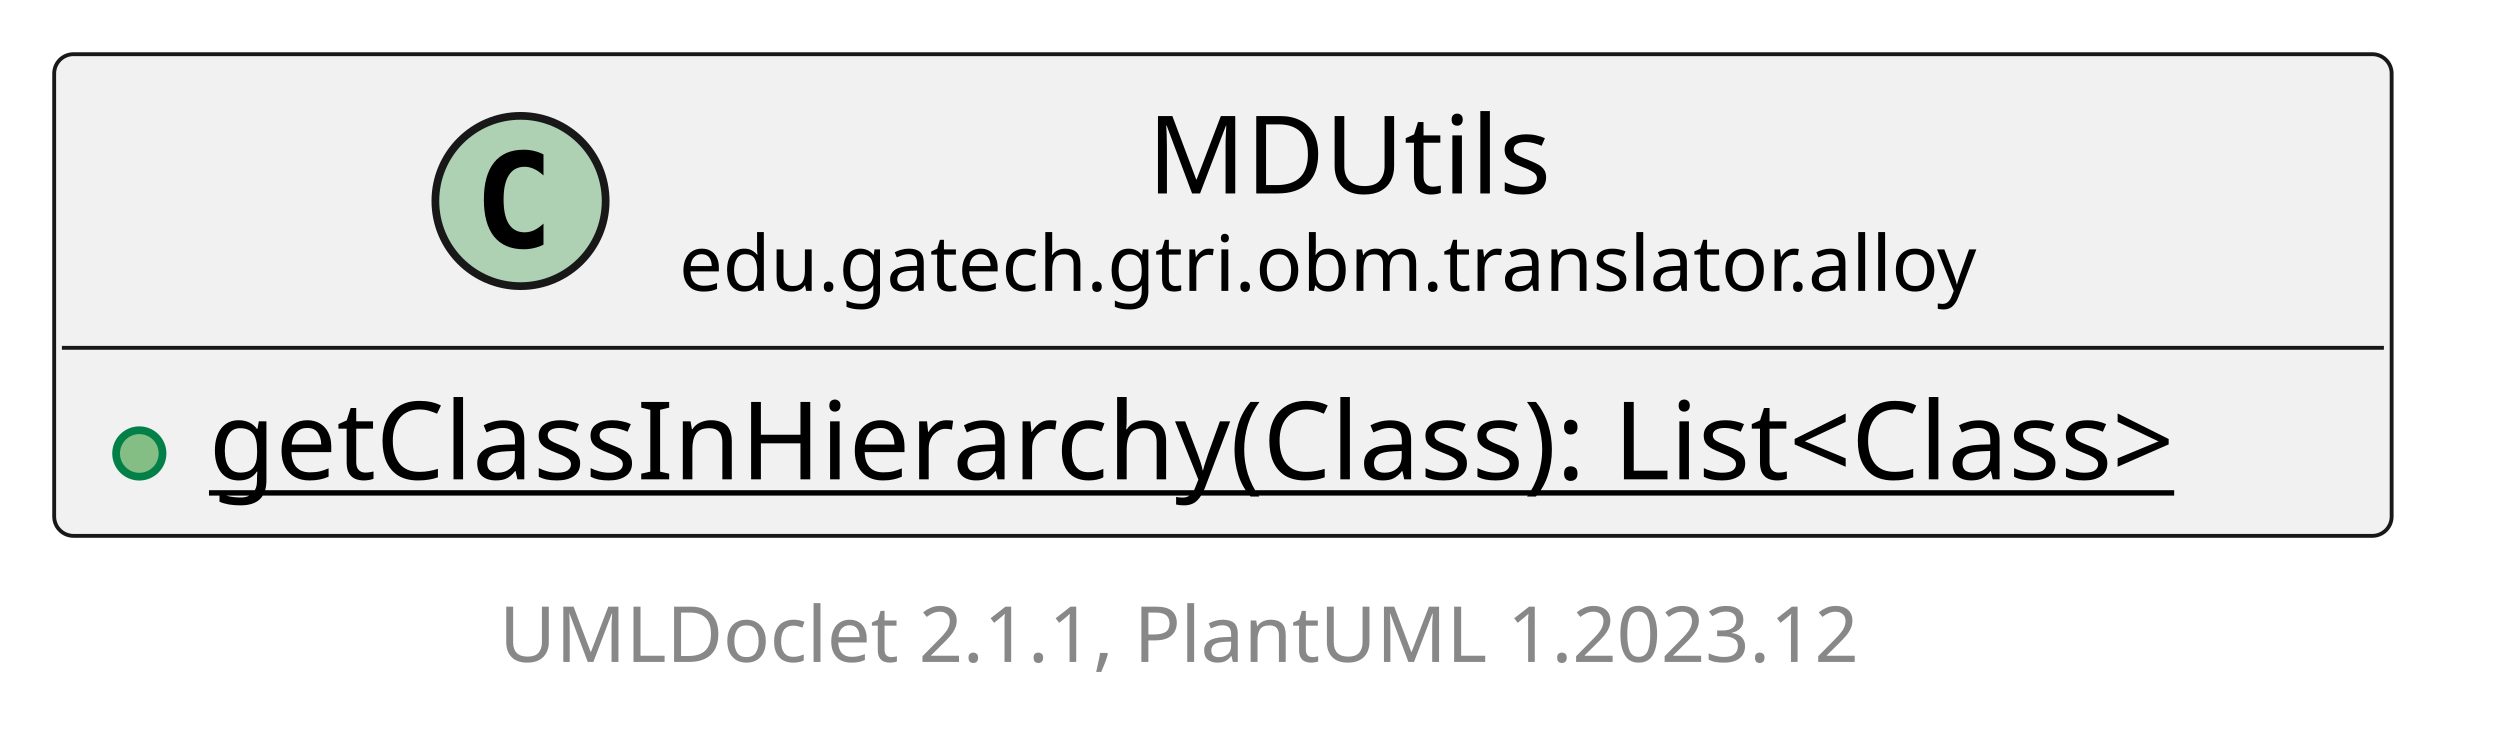
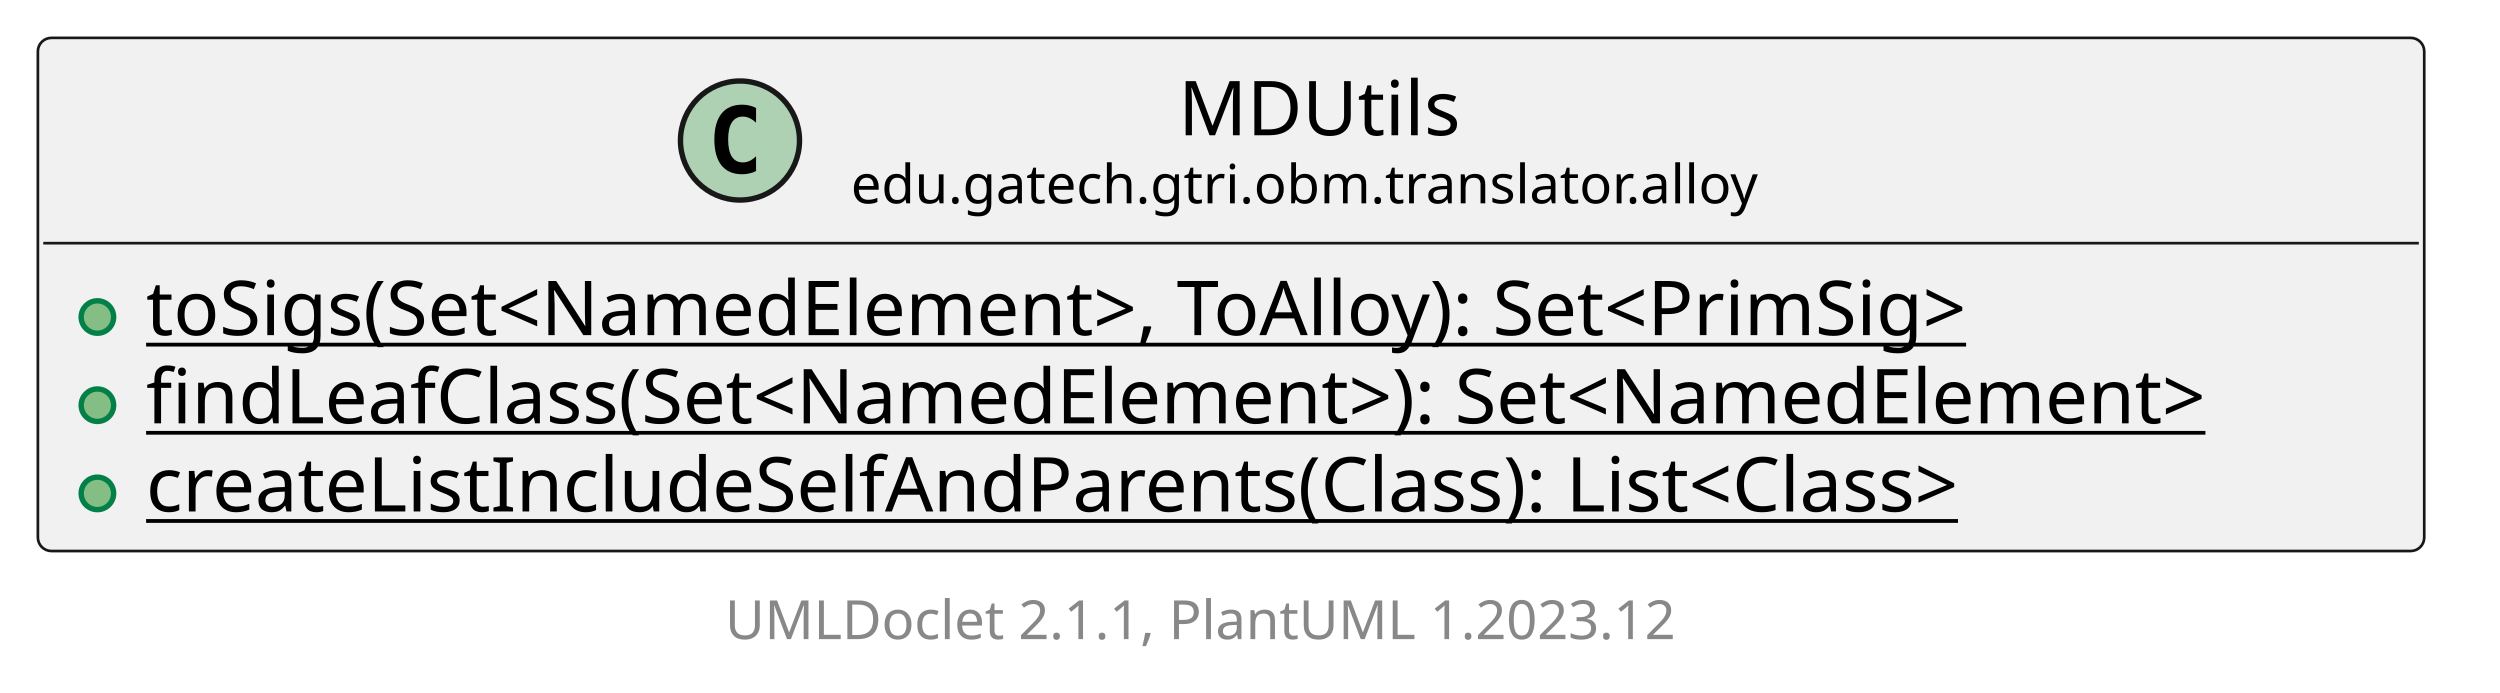
- <svg xmlns="http://www.w3.org/2000/svg" xmlns:xlink="http://www.w3.org/1999/xlink" contentStyleType="text/css" height="95px" preserveAspectRatio="none" style="width:323px;height:95px;background:#FFFFFF;" version="1.1" viewBox="0 0 323 95" width="323px" zoomAndPan="magnify">
+ <svg xmlns="http://www.w3.org/2000/svg" xmlns:xlink="http://www.w3.org/1999/xlink" contentStyleType="text/css" height="128px" preserveAspectRatio="none" style="width:462px;height:128px;background:#FFFFFF;" version="1.1" viewBox="0 0 462 128" width="462px" zoomAndPan="magnify">
  <defs />
  <g>
    <a href="MDUtils.html" target="_top" title="MDUtils.html" xlink:actuate="onRequest" xlink:href="MDUtils.html" xlink:show="new" xlink:title="MDUtils.html" xlink:type="simple">
      <g id="elem_edu.gatech.gtri.obm.translator.alloy.MDUtils">
-         <rect codeLine="5" fill="#F1F1F1" height="62.234" id="edu.gatech.gtri.obm.translator.alloy.MDUtils" rx="2.5" ry="2.5" style="stroke:#181818;stroke-width:0.5;" width="302" x="7" y="7" />
-         <ellipse cx="67.25" cy="25.969" fill="#ADD1B2" rx="11" ry="11" style="stroke:#181818;stroke-width:1.0;" />
-         <path d="M70.219,31.609 Q69.641,31.906 69,32.047 Q68.359,32.203 67.656,32.203 Q65.156,32.203 63.828,30.562 Q62.516,28.906 62.516,25.781 Q62.516,22.656 63.828,21 Q65.156,19.344 67.656,19.344 Q68.359,19.344 69,19.5 Q69.656,19.656 70.219,19.953 L70.219,22.672 Q69.594,22.094 69,21.828 Q68.406,21.547 67.781,21.547 Q66.438,21.547 65.75,22.625 Q65.062,23.688 65.062,25.781 Q65.062,27.875 65.75,28.953 Q66.438,30.016 67.781,30.016 Q68.406,30.016 69,29.75 Q69.594,29.469 70.219,28.891 L70.219,31.609 Z " fill="#000000" />
-         <text fill="#000000" font-family="sans-serif" font-size="14" lengthAdjust="spacing" textLength="52" x="148.25" y="24.995">MDUtils</text>
-         <text fill="#000000" font-family="sans-serif" font-size="10" lengthAdjust="spacing" textLength="173" x="87.75" y="37.579">edu.gatech.gtri.obm.translator.alloy</text>
-         <line style="stroke:#181818;stroke-width:0.5;" x1="8" x2="308" y1="44.938" y2="44.938" />
+         <rect codeLine="5" fill="#F1F1F1" height="94.828" id="edu.gatech.gtri.obm.translator.alloy.MDUtils" rx="2.5" ry="2.5" style="stroke:#181818;stroke-width:0.5;" width="441" x="7" y="7" />
+         <ellipse cx="136.75" cy="25.969" fill="#ADD1B2" rx="11" ry="11" style="stroke:#181818;stroke-width:1.0;" />
+         <path d="M139.719,31.609 Q139.141,31.906 138.5,32.047 Q137.859,32.203 137.156,32.203 Q134.656,32.203 133.328,30.562 Q132.016,28.906 132.016,25.781 Q132.016,22.656 133.328,21 Q134.656,19.344 137.156,19.344 Q137.859,19.344 138.5,19.5 Q139.156,19.656 139.719,19.953 L139.719,22.672 Q139.094,22.094 138.5,21.828 Q137.906,21.547 137.281,21.547 Q135.938,21.547 135.25,22.625 Q134.562,23.688 134.562,25.781 Q134.562,27.875 135.25,28.953 Q135.938,30.016 137.281,30.016 Q137.906,30.016 138.5,29.75 Q139.094,29.469 139.719,28.891 L139.719,31.609 Z " fill="#000000" />
+         <text fill="#000000" font-family="sans-serif" font-size="14" lengthAdjust="spacing" textLength="52" x="217.75" y="24.995">MDUtils</text>
+         <text fill="#000000" font-family="sans-serif" font-size="10" lengthAdjust="spacing" textLength="173" x="157.25" y="37.579">edu.gatech.gtri.obm.translator.alloy</text>
+         <line style="stroke:#181818;stroke-width:0.5;" x1="8" x2="447" y1="44.938" y2="44.938" />
        <ellipse cx="18" cy="58.586" fill="#84BE84" rx="3" ry="3" style="stroke:#038048;stroke-width:1.0;" />
-         <text fill="#000000" font-family="sans-serif" font-size="14" lengthAdjust="spacing" text-decoration="underline" textLength="276" x="27" y="61.933">getClassInHierarchy(Class): List&lt;Class&gt;</text>
+         <text fill="#000000" font-family="sans-serif" font-size="14" lengthAdjust="spacing" text-decoration="underline" textLength="370" x="27" y="61.933">toSigs(Set&lt;NamedElement&gt;, ToAlloy): Set&lt;PrimSig&gt;</text>
+         <ellipse cx="18" cy="74.883" fill="#84BE84" rx="3" ry="3" style="stroke:#038048;stroke-width:1.0;" />
+         <text fill="#000000" font-family="sans-serif" font-size="14" lengthAdjust="spacing" text-decoration="underline" textLength="415" x="27" y="78.23">findLeafClass(Set&lt;NamedElement&gt;): Set&lt;NamedElement&gt;</text>
+         <ellipse cx="18" cy="91.18" fill="#84BE84" rx="3" ry="3" style="stroke:#038048;stroke-width:1.0;" />
+         <text fill="#000000" font-family="sans-serif" font-size="14" lengthAdjust="spacing" text-decoration="underline" textLength="362" x="27" y="94.526">createListIncludeSelfAndParents(Class): List&lt;Class&gt;</text>
      </g>
    </a>
-     <text fill="#888888" font-family="sans-serif" font-size="10" lengthAdjust="spacing" textLength="186" x="64.5" y="85.517">UMLDoclet 2.1.1, PlantUML 1.2023.12</text>
+     <text fill="#888888" font-family="sans-serif" font-size="10" lengthAdjust="spacing" textLength="186" x="134" y="118.11">UMLDoclet 2.1.1, PlantUML 1.2023.12</text>
  </g>
</svg>
